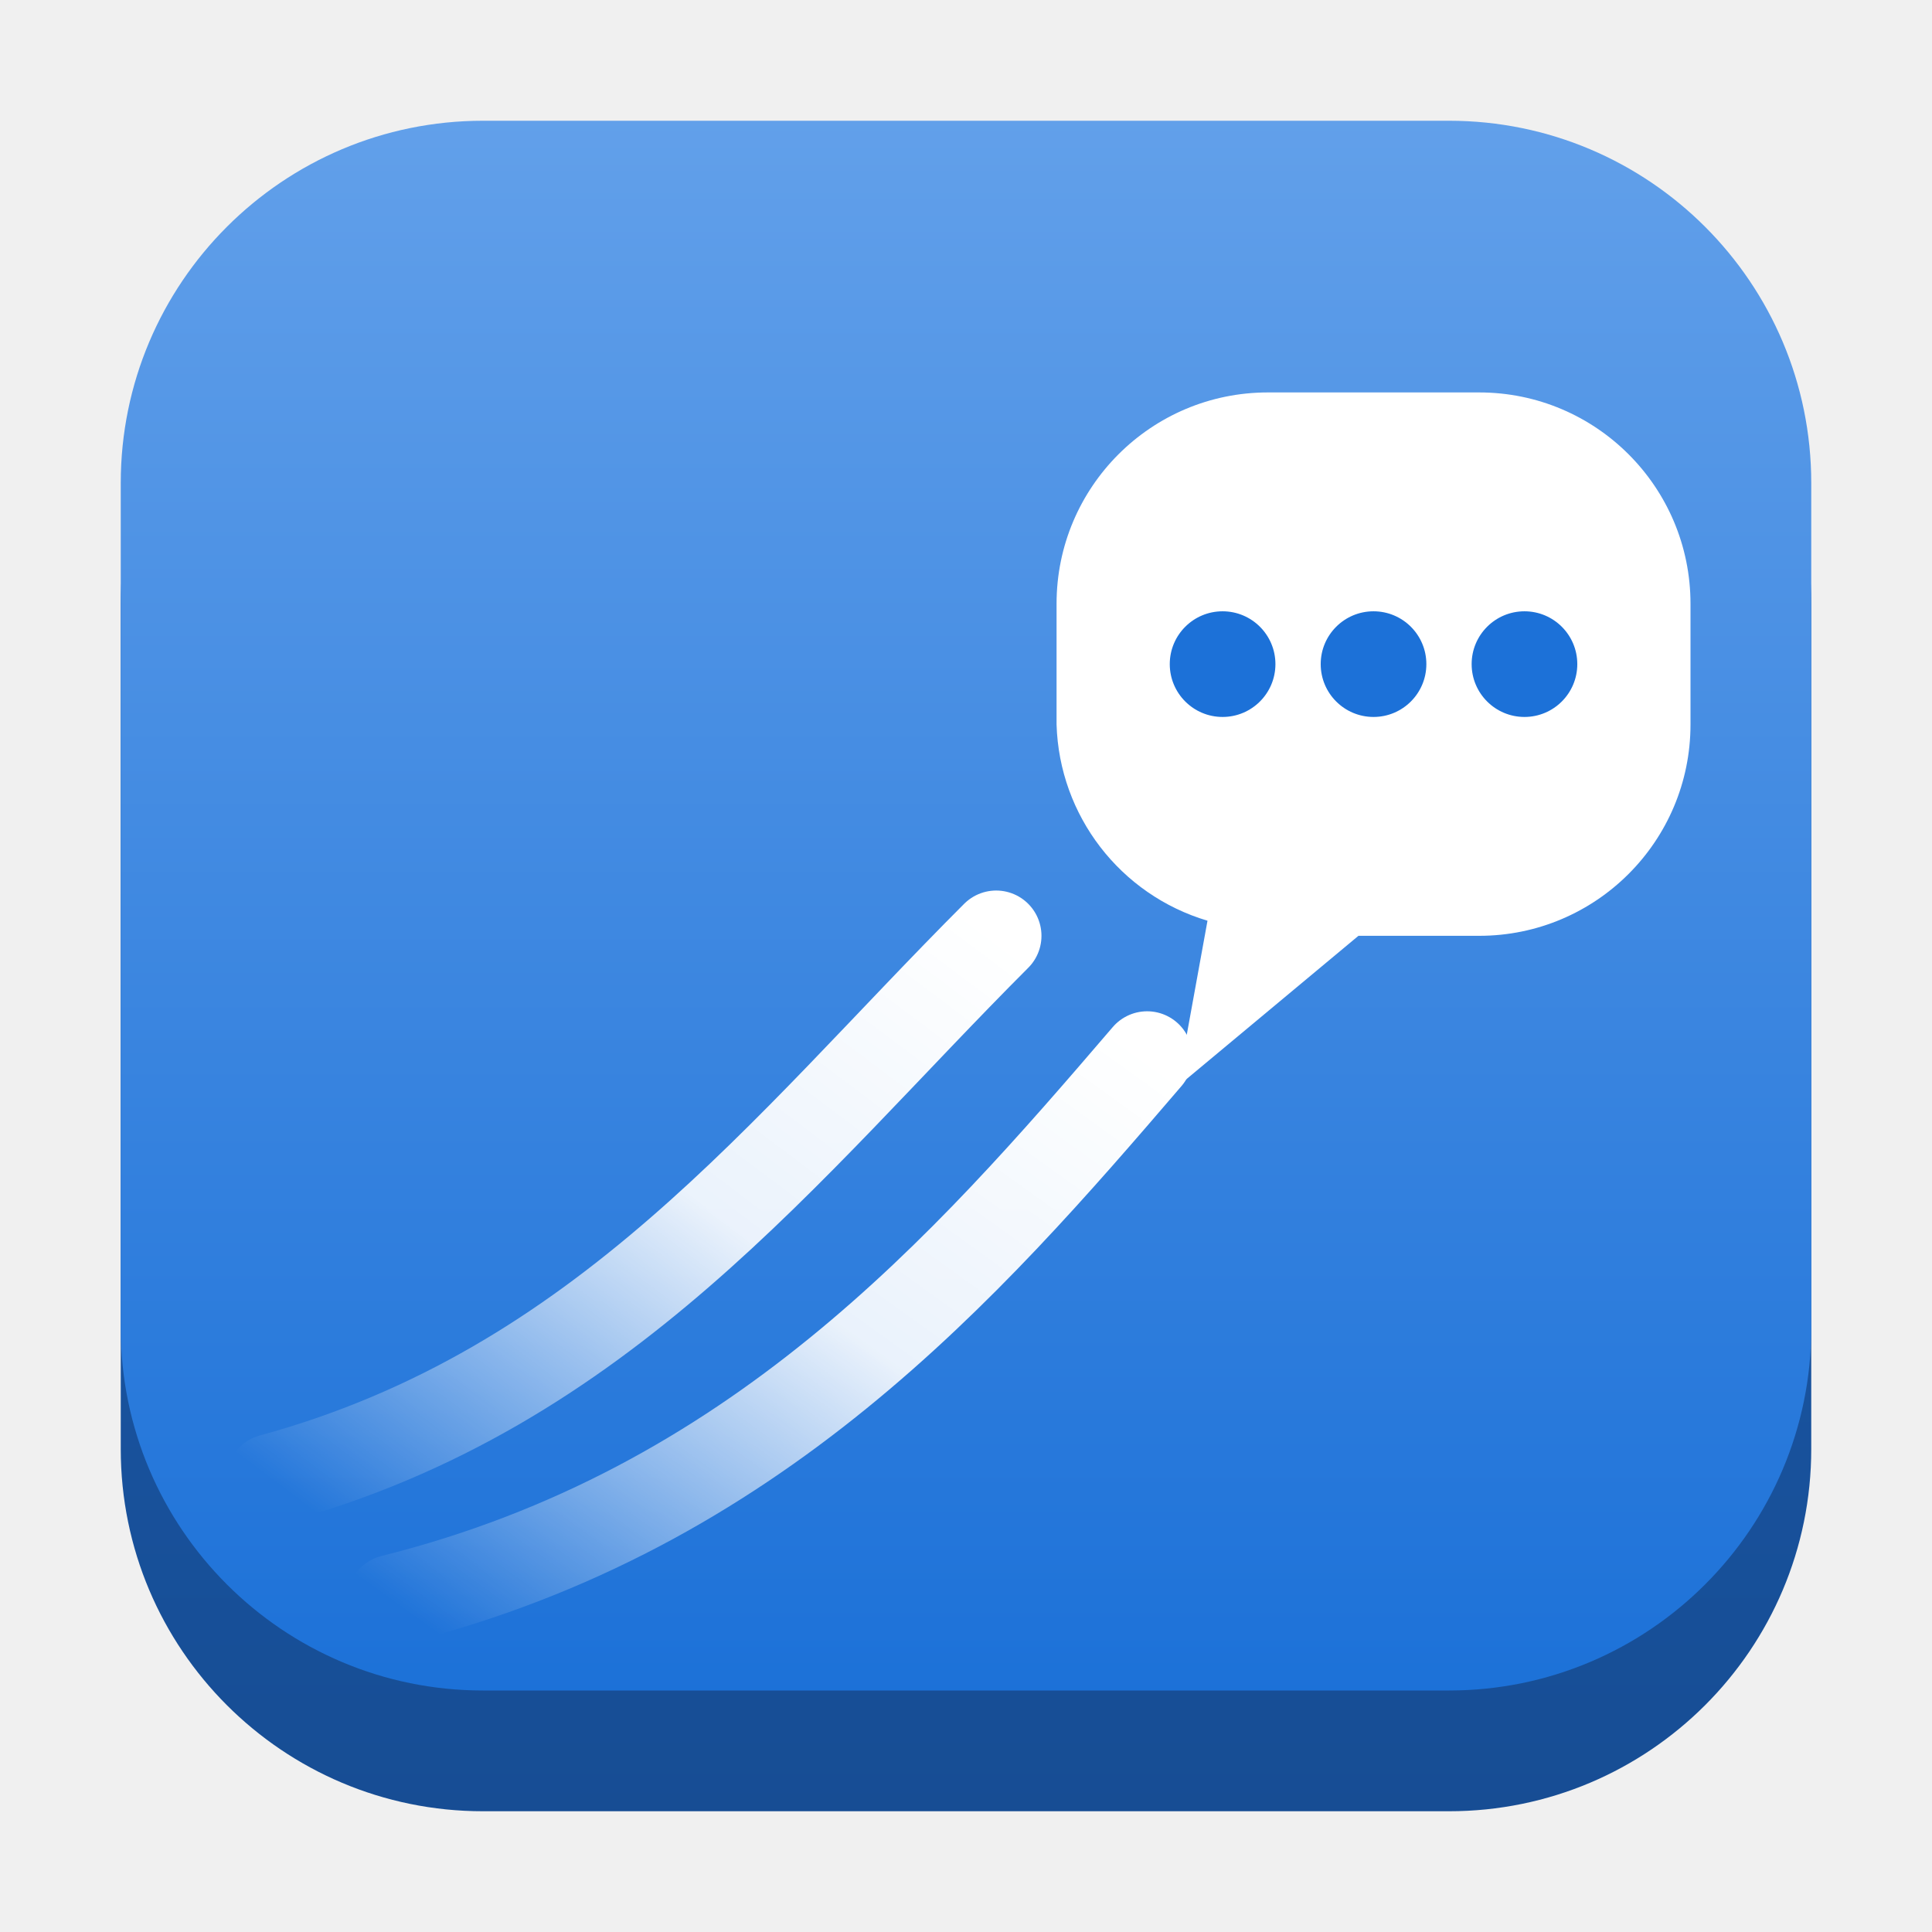
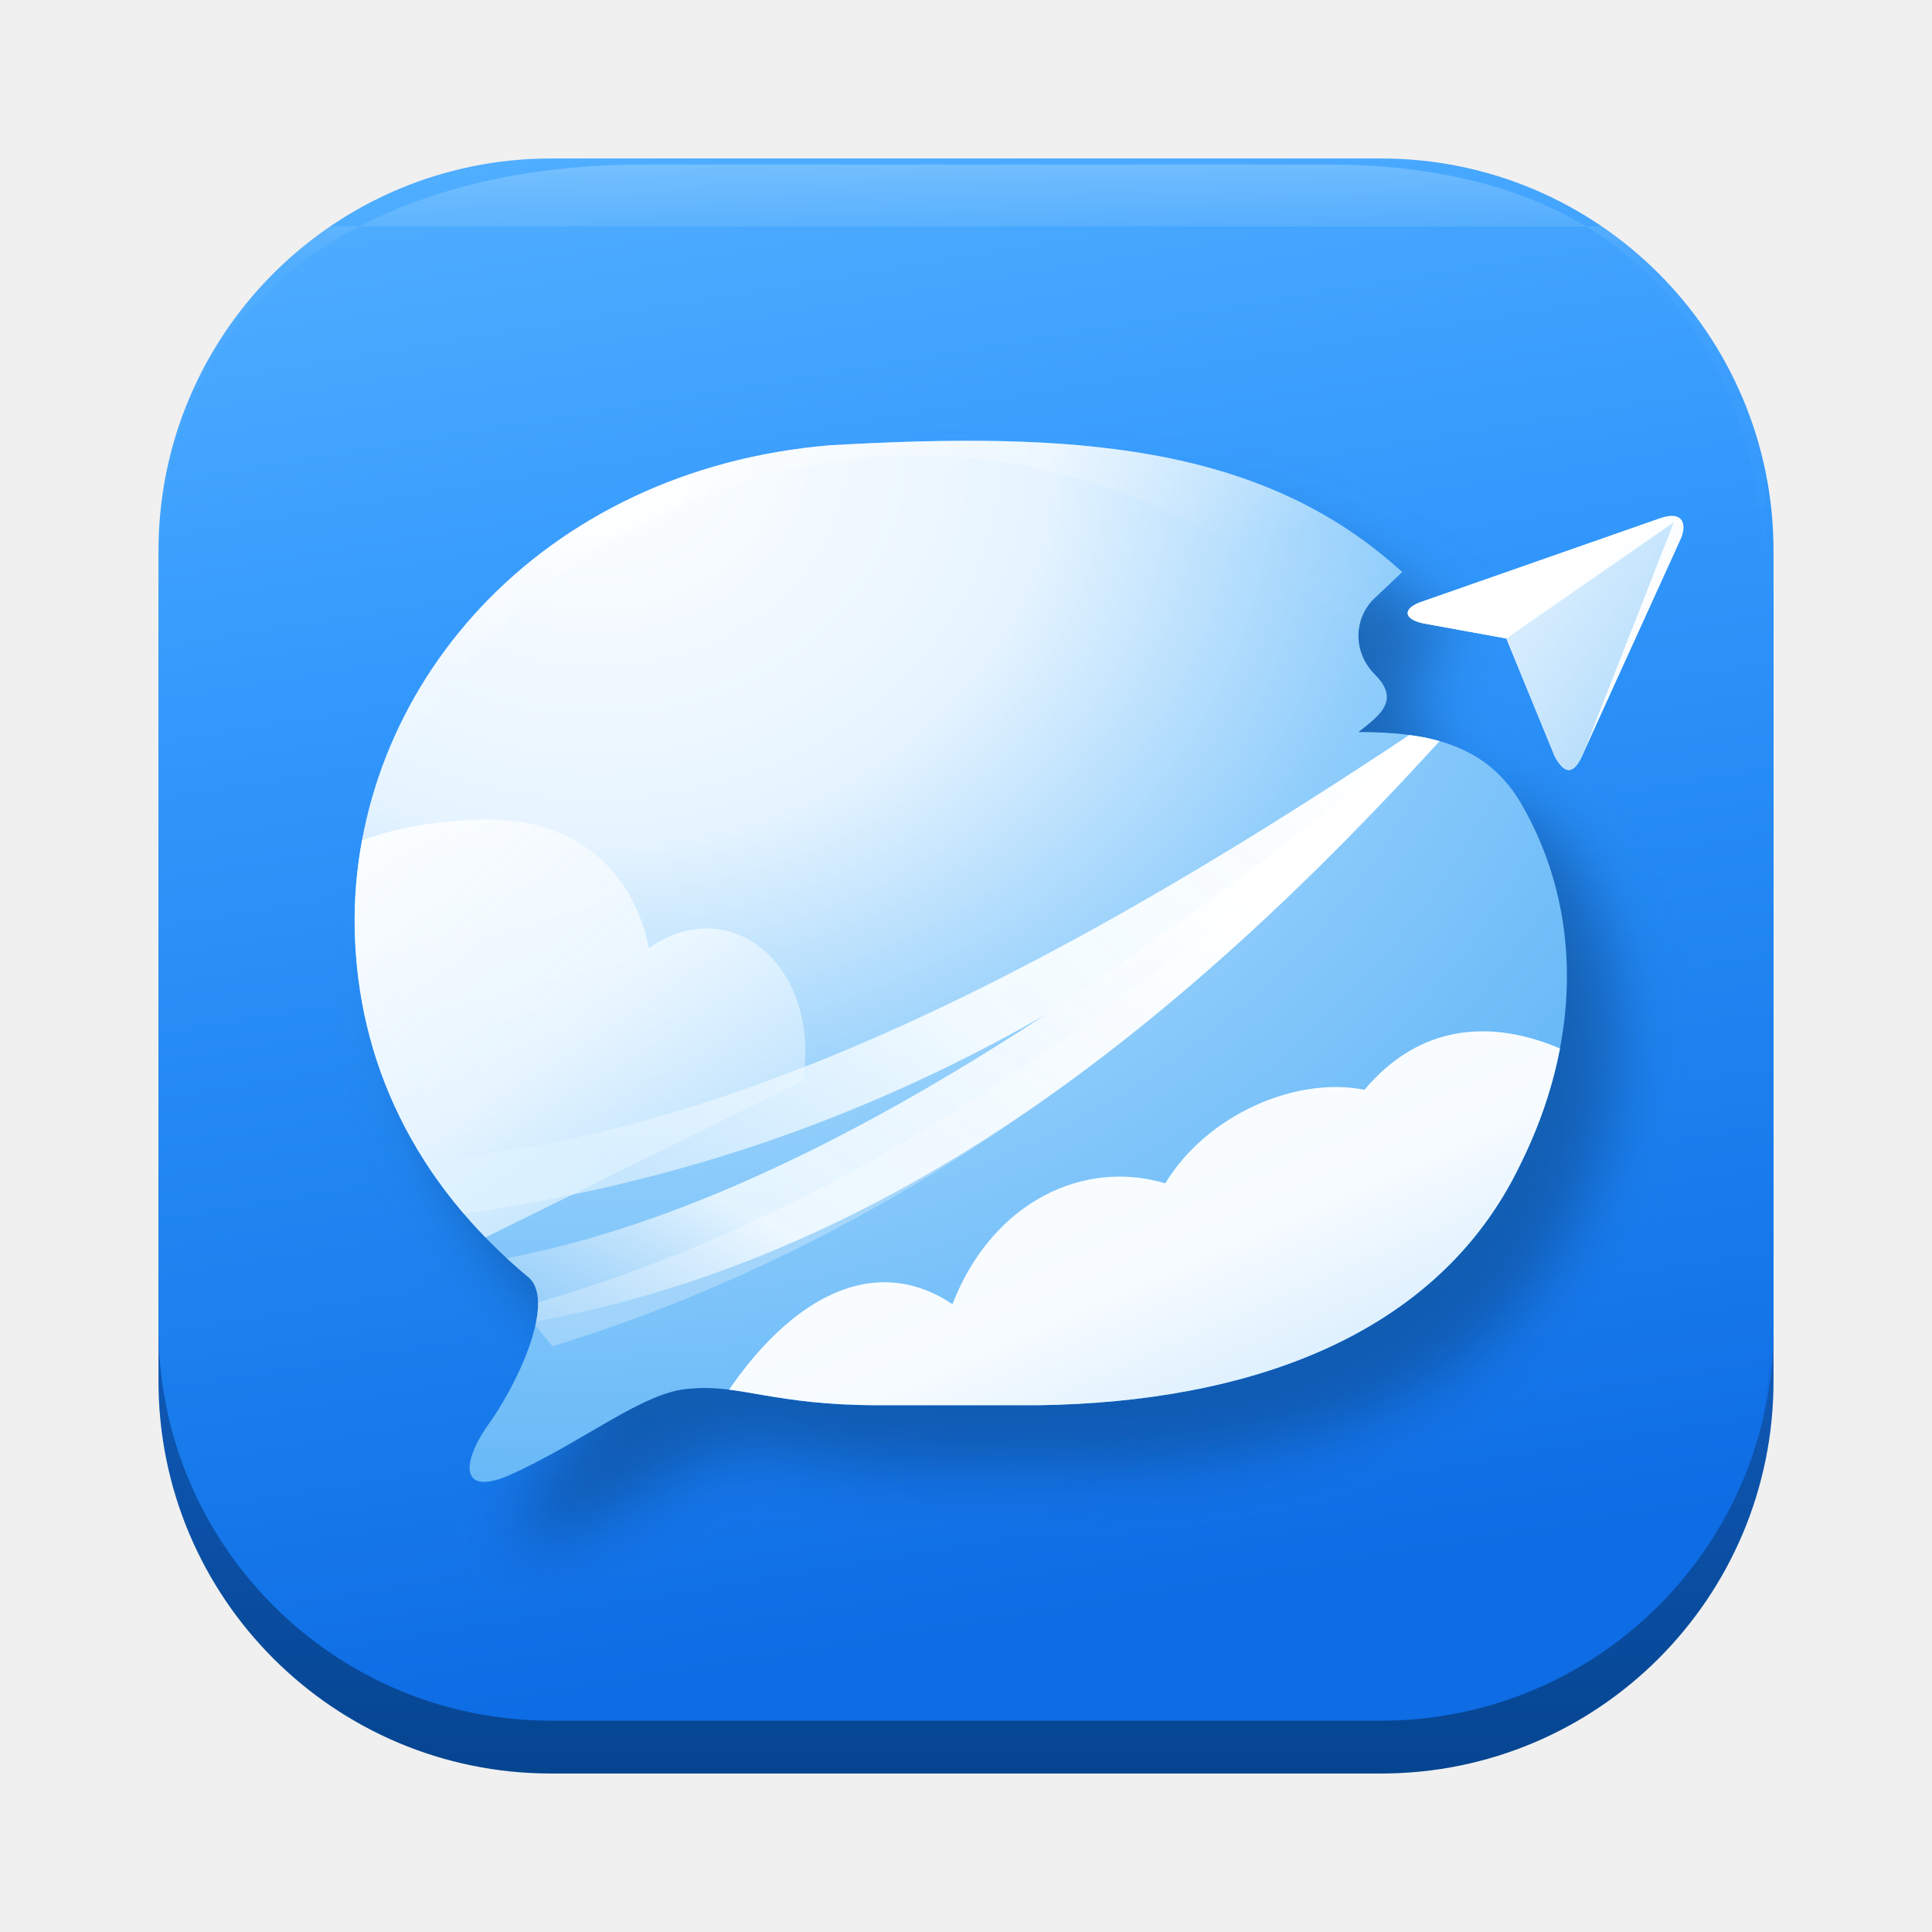
- <svg xmlns="http://www.w3.org/2000/svg" width="128" height="128" viewBox="0 0 128 128">
+ <svg xmlns="http://www.w3.org/2000/svg" width="128" height="128" viewBox="0 0 128 128" role="img" aria-label="Contrail">
  <defs>
-     <linearGradient id="sky" x1="0" y1="0" x2="0" y2="1">
-       <stop offset="0" stop-color="#62a0ea" />
-       <stop offset="1" stop-color="#1c71d8" />
+     <linearGradient id="base" x1="0" y1="0" x2="0" y2="1">
+       <stop offset="0" stop-color="#287bda" />
+       <stop offset=".66" stop-color="#125ec0" />
+       <stop offset="1" stop-color="#05448f" />
    </linearGradient>
-     <linearGradient id="side" x1="0" y1="0" x2="0" y2="1">
-       <stop offset="0" stop-color="#1a5fb4" />
-       <stop offset="1" stop-color="#174d94" />
+     <linearGradient id="sky" x1="0" y1="0" x2=".17" y2="1">
+       <stop offset="0" stop-color="#54b1ff" />
+       <stop offset=".36" stop-color="#3298fc" />
+       <stop offset=".7" stop-color="#1d82ef" />
+       <stop offset="1" stop-color="#0e6ce4" />
    </linearGradient>
-     <linearGradient id="trail" x1="0" y1="1" x2="1" y2="0">
-       <stop offset="0" stop-color="#ffffff" stop-opacity="0" />
-       <stop offset="0.55" stop-color="#ffffff" stop-opacity="0.9" />
-       <stop offset="1" stop-color="#ffffff" />
+     <linearGradient id="skyHighlight" x1="0" y1="0" x2="0" y2="1">
+       <stop offset="0" stop-color="#ddf3ff" stop-opacity=".27" />
+       <stop offset=".24" stop-color="#b2ddff" stop-opacity=".05" />
+       <stop offset="1" stop-color="#ffffff" stop-opacity="0" />
    </linearGradient>
+     <radialGradient id="bubble" cx=".2" cy=".05" r="1" fx=".22" fy=".04">
+       <stop offset="0" stop-color="#ffffff" />
+       <stop offset=".35" stop-color="#e6f4ff" />
+       <stop offset=".64" stop-color="#8dccfb" />
+       <stop offset="1" stop-color="#5fb4f7" />
+     </radialGradient>
+     <linearGradient id="bubbleShine" x1="0" y1="0" x2=".55" y2="1">
+       <stop offset="0" stop-color="#ffffff" stop-opacity=".66" />
+       <stop offset=".47" stop-color="#ffffff" stop-opacity=".0" />
+       <stop offset="1" stop-color="#a0d7fb" stop-opacity=".11" />
+     </linearGradient>
+     <linearGradient id="whiteCloud" x1="0" y1="0" x2=".9" y2="1">
+       <stop offset="0" stop-color="#fff" />
+       <stop offset=".55" stop-color="#f6fbff" />
+       <stop offset="1" stop-color="#bce1fc" />
+     </linearGradient>
+     <linearGradient id="leftCloud" x1="0" y1="0" x2=".85" y2="1">
+       <stop offset="0" stop-color="#fff" stop-opacity=".99" />
+       <stop offset=".52" stop-color="#eef8ff" stop-opacity=".9" />
+       <stop offset="1" stop-color="#c5e7fe" stop-opacity=".5" />
+     </linearGradient>
+     <linearGradient id="trailUpper" x1="0" y1=".5" x2="1" y2="0">
+       <stop offset="0" stop-color="#e0f2ff" stop-opacity=".68" />
+       <stop offset=".37" stop-color="#f5fcff" stop-opacity=".96" />
+       <stop offset=".92" stop-color="#fff" />
+       <stop offset="1" stop-color="#fff" />
+     </linearGradient>
+     <linearGradient id="trailLower" x1="0" y1="1" x2=".9" y2="0">
+       <stop offset="0" stop-color="#b9ddf9" stop-opacity=".28" />
+       <stop offset=".22" stop-color="#e8f6ff" stop-opacity=".95" />
+       <stop offset=".75" stop-color="#fff" />
+       <stop offset="1" stop-color="#fff" />
+     </linearGradient>
+     <linearGradient id="paper" x1="0" y1="0" x2=".8" y2="1">
+       <stop offset="0" stop-color="#fff" />
+       <stop offset="1" stop-color="#f9fcff" />
+     </linearGradient>
+     <linearGradient id="paperFold" x1="0" y1="0" x2="1" y2="1">
+       <stop offset="0" stop-color="#e7f4ff" />
+       <stop offset="1" stop-color="#a7d7fa" />
+     </linearGradient>
+     <filter id="bubbleShadow" x="-30%" y="-30%" width="190%" height="190%" color-interpolation-filters="sRGB">
+       <feGaussianBlur stdDeviation="2.0" />
+     </filter>
+     <clipPath id="tileClip">
+       <rect x="10.5" y="10.5" width="107" height="103.5" rx="26" />
+     </clipPath>
+     <clipPath id="bubbleClip">
+       <path d="M 55 29.5                C 70.8 28.6 83.5 29.3 92.9 37.9                L 91 39.7                C 89.7 41 89.6 43.2 91.1 44.7                C 92.8 46.4 91.4 47.4 90 48.5                C 94.6 48.5 98.4 49.3 100.7 53.1                C 105 60.4 104.7 69.2 100.7 77.2                C 95.2 88.6 82.6 92.9 68.8 93.1                L 58.2 93.1                C 51.3 93.1 49 91.7 45.8 92                C 42.7 92.1 38.6 95.6 33.6 97.8                C 30.4 99.1 30.7 96.8 32.2 94.6                C 34.2 91.9 36.8 86.4 35.1 84.7                C 27.4 78.3 23.7 70.3 23.5 61.6                C 23.2 45.7 35.7 31.1 55 29.5 Z" />
+     </clipPath>
  </defs>
-   <rect x="8" y="16" width="112" height="104" rx="24" fill="url(#side)" />
-   <rect x="8" y="8" width="112" height="104" rx="24" fill="url(#sky)" />
-   <path d="M 18 98 C 40 92 52 76 66 62" fill="none" stroke="url(#trail)" stroke-width="6" stroke-linecap="round" />
-   <path d="M 26 106 C 50 100 64 84 76 70" fill="none" stroke="url(#trail)" stroke-width="6" stroke-linecap="round" />
-   <path d="M 84 26 h 14 a 14 14 0 0 1 14 14 v 8 a 14 14 0 0 1 -14 14 h -8 l -12 10 l 2 -11 a 14 14 0 0 1 -10 -13 v -8 a 14 14 0 0 1 14 -14 z" fill="#ffffff" />
-   <circle cx="81" cy="44" r="3.5" fill="#1c71d8" />
-   <circle cx="91" cy="44" r="3.5" fill="#1c71d8" />
-   <circle cx="101" cy="44" r="3.5" fill="#1c71d8" />
+   <rect x="10.5" y="14" width="107" height="103.5" rx="26" fill="url(#base)" />
+   <rect x="10.5" y="10.5" width="107" height="103.5" rx="26" fill="url(#sky)" />
+   <g clip-path="url(#tileClip)">
+     <path d="M 10.7 37 C 10.7 20 24.2 10.9 42.7 10.9 L 88 10.9              C 109 10.9 117 23.9 117 40 L 117 15 L 10.5 15 Z" fill="url(#skyHighlight)" />
+     <path d="M 11 90 C 10.4 104 20.4 113.9 37 114.1 L 91 114.1              C 108 113.8 117.1 104 117.3 88 L 117.4 116 L 10.5 116 Z" fill="#0750b0" opacity=".14" />
+   </g>
+   <g opacity="0.5" transform="translate(3.4 4.0)">
+     <path d="M 55 29.5                C 70.8 28.6 83.5 29.3 92.9 37.9                L 91 39.7                C 89.7 41 89.6 43.2 91.1 44.7                C 92.8 46.4 91.4 47.4 90 48.5                C 94.6 48.5 98.4 49.3 100.7 53.1                C 105 60.4 104.7 69.2 100.7 77.2                C 95.2 88.6 82.6 92.9 68.8 93.1                L 58.2 93.1                C 51.3 93.1 49 91.7 45.8 92                C 42.7 92.1 38.6 95.6 33.6 97.8                C 30.4 99.1 30.7 96.8 32.2 94.6                C 34.2 91.9 36.8 86.4 35.1 84.7                C 27.4 78.3 23.7 70.3 23.5 61.6                C 23.2 45.7 35.7 31.1 55 29.5 Z" fill="#0a3f7c" filter="url(#bubbleShadow)" />
+   </g>
+   <g clip-path="url(#bubbleClip)">
+     <rect x="21" y="27" width="86" height="73" fill="url(#bubble)" />
+     <path d="M 21 31 L 100 27 L 108 60              C 85 31 65 27 49 32 C 31 38 24 51 22 67 Z" fill="url(#bubbleShine)" />
+     <path d="M 19 60 C 20 56.5 25.5 54.5 31.7 54.3              C 37.7 54.1 41.8 57.2 43 62.8              C 48.5 59 54.4 64.1 53.2 71.6              L 22 87 Z" fill="url(#leftCloud)" />
+     <path d="M 46 96 C 50 88 56.6 82.1 63.1 86.4              C 65.8 79.5 71.9 76.8 77.2 78.4              C 80 73.8 85.9 71.3 90.4 72.2              C 94 67.9 99 67.2 104.5 70              L 107 98 Z" fill="url(#whiteCloud)" />
+     <path d="M 25.2 77 C 50 76.4 76.9 60 99.3 44.7              C 77 64.8 57.1 77.1 28.6 80.7 Z" fill="url(#trailUpper)" />
+     <path d="M 32.2 83.6 C 55.5 79.8 80.9 59.6 99.3 44.7              C 81.7 64.8 61.4 82.9 35.2 87.6 Z" fill="url(#trailLower)" />
+     <path d="M 34.5 86.6 C 63.1 78.8 85.5 57.2 99.3 44.7              C 84.4 61.9 64.5 80.6 36.6 89.2 Z" fill="#fff" opacity=".28" />
+   </g>
+   <g>
+     <path d="M 94.1 39.9 L 110.1 34.3              C 111.3 33.9 111.8 34.5 111.4 35.6              L 104.9 49.9 C 104.3 51.3 103.7 51.4 103 50.1              L 99.8 42.3 L 94.3 41.3              C 92.9 41 93 40.3 94.1 39.9 Z" fill="url(#paper)" />
+     <path d="M 99.8 42.3 L 110.9 34.6              L 104.9 49.9 C 104.3 51.3 103.7 51.4 103 50.1 Z" fill="url(#paperFold)" />
+     <path d="M 94.1 39.9 L 110.1 34.3              L 99.8 42.3 L 94.3 41.3 C 92.9 41 93 40.3 94.1 39.9 Z" fill="#fff" />
+   </g>
</svg>
